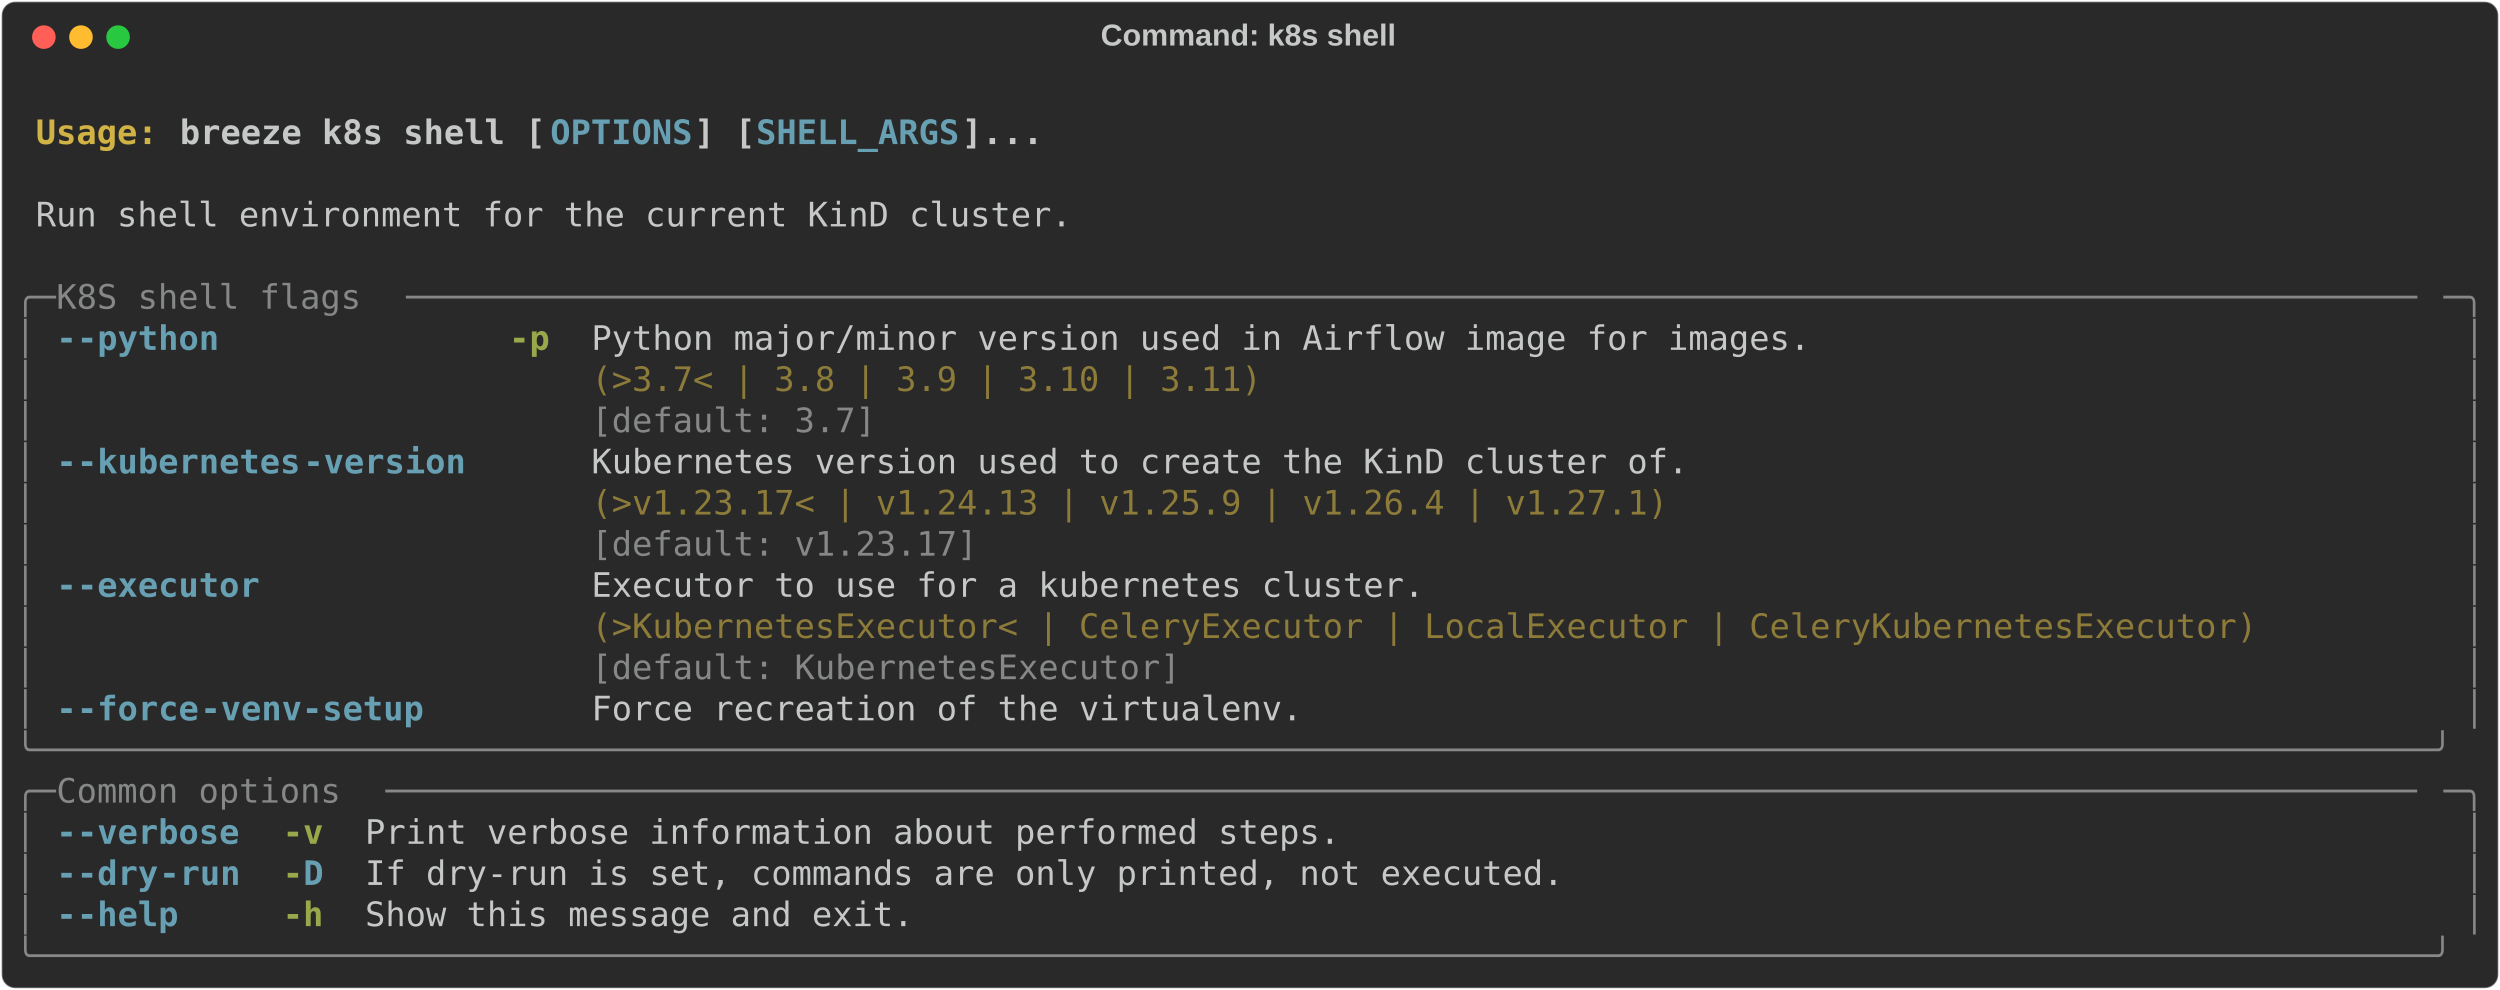
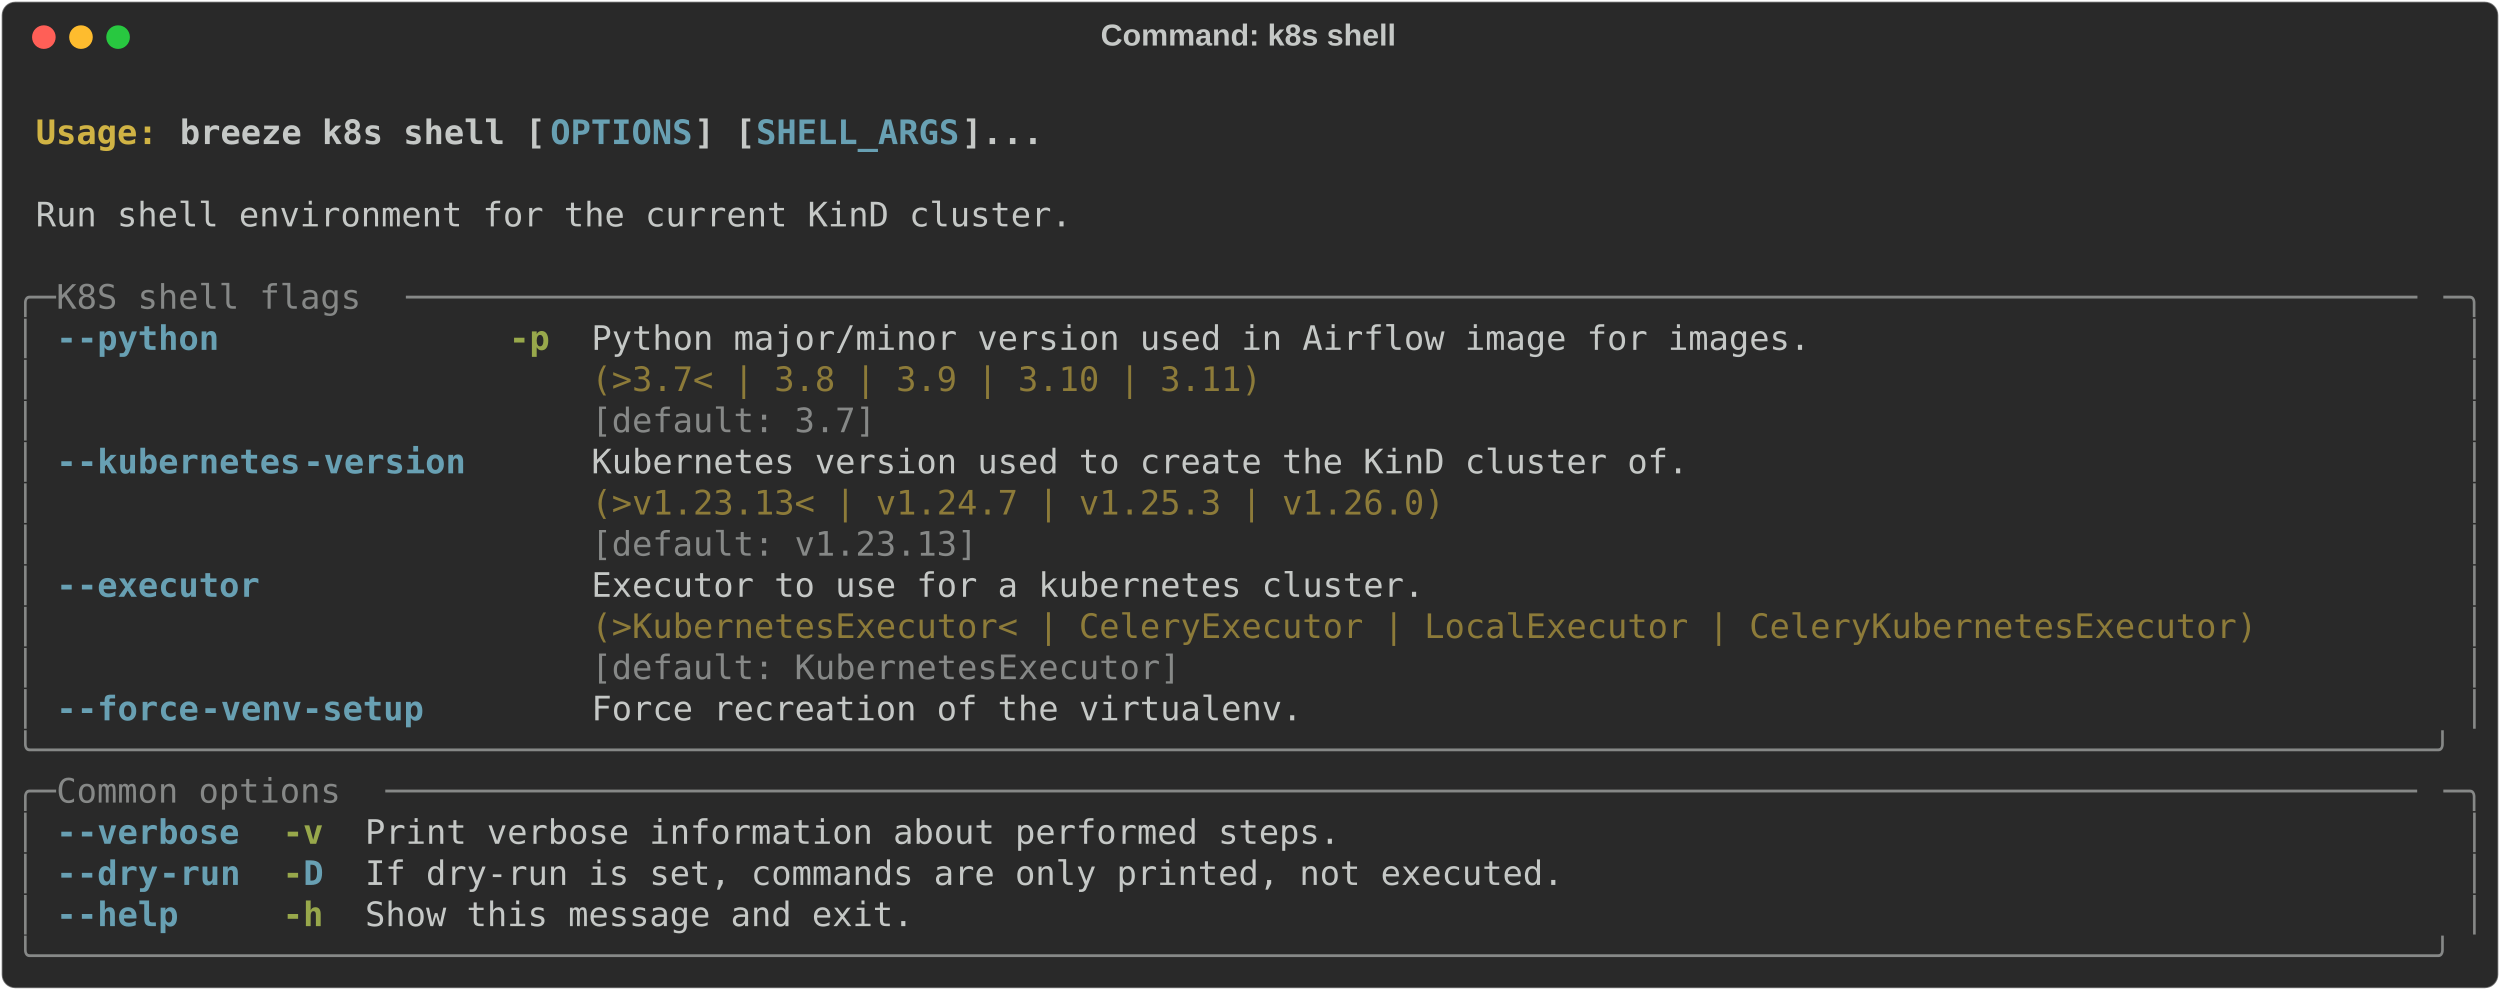
<svg xmlns="http://www.w3.org/2000/svg" class="rich-terminal" viewBox="0 0 1482 586.8">
  <style>

    @font-face {
        font-family: "Fira Code";
        src: local("FiraCode-Regular"),
                url("https://cdnjs.cloudflare.com/ajax/libs/firacode/6.2.0/woff2/FiraCode-Regular.woff2") format("woff2"),
                url("https://cdnjs.cloudflare.com/ajax/libs/firacode/6.2.0/woff/FiraCode-Regular.woff") format("woff");
        font-style: normal;
        font-weight: 400;
    }
    @font-face {
        font-family: "Fira Code";
        src: local("FiraCode-Bold"),
                url("https://cdnjs.cloudflare.com/ajax/libs/firacode/6.2.0/woff2/FiraCode-Bold.woff2") format("woff2"),
                url("https://cdnjs.cloudflare.com/ajax/libs/firacode/6.2.0/woff/FiraCode-Bold.woff") format("woff");
        font-style: bold;
        font-weight: 700;
    }

    .breeze-k8s-shell-matrix {
        font-family: Fira Code, monospace;
        font-size: 20px;
        line-height: 24.4px;
        font-variant-east-asian: full-width;
    }

    .breeze-k8s-shell-title {
        font-size: 18px;
        font-weight: bold;
        font-family: arial;
    }

    .breeze-k8s-shell-r1 { fill: #c5c8c6;font-weight: bold }
.breeze-k8s-shell-r2 { fill: #c5c8c6 }
.breeze-k8s-shell-r3 { fill: #d0b344;font-weight: bold }
.breeze-k8s-shell-r4 { fill: #68a0b3;font-weight: bold }
.breeze-k8s-shell-r5 { fill: #868887 }
.breeze-k8s-shell-r6 { fill: #98a84b;font-weight: bold }
.breeze-k8s-shell-r7 { fill: #8d7b39 }
    </style>
  <defs>
    <clipPath id="breeze-k8s-shell-clip-terminal">
      <rect x="0" y="0" width="1463.0" height="535.8" />
    </clipPath>
    <clipPath id="breeze-k8s-shell-line-0">
      <rect x="0" y="1.5" width="1464" height="24.65" />
    </clipPath>
    <clipPath id="breeze-k8s-shell-line-1">
      <rect x="0" y="25.9" width="1464" height="24.65" />
    </clipPath>
    <clipPath id="breeze-k8s-shell-line-2">
      <rect x="0" y="50.3" width="1464" height="24.65" />
    </clipPath>
    <clipPath id="breeze-k8s-shell-line-3">
      <rect x="0" y="74.7" width="1464" height="24.65" />
    </clipPath>
    <clipPath id="breeze-k8s-shell-line-4">
      <rect x="0" y="99.1" width="1464" height="24.65" />
    </clipPath>
    <clipPath id="breeze-k8s-shell-line-5">
      <rect x="0" y="123.5" width="1464" height="24.65" />
    </clipPath>
    <clipPath id="breeze-k8s-shell-line-6">
      <rect x="0" y="147.9" width="1464" height="24.65" />
    </clipPath>
    <clipPath id="breeze-k8s-shell-line-7">
      <rect x="0" y="172.3" width="1464" height="24.65" />
    </clipPath>
    <clipPath id="breeze-k8s-shell-line-8">
      <rect x="0" y="196.7" width="1464" height="24.65" />
    </clipPath>
    <clipPath id="breeze-k8s-shell-line-9">
      <rect x="0" y="221.1" width="1464" height="24.65" />
    </clipPath>
    <clipPath id="breeze-k8s-shell-line-10">
      <rect x="0" y="245.5" width="1464" height="24.65" />
    </clipPath>
    <clipPath id="breeze-k8s-shell-line-11">
      <rect x="0" y="269.9" width="1464" height="24.65" />
    </clipPath>
    <clipPath id="breeze-k8s-shell-line-12">
      <rect x="0" y="294.3" width="1464" height="24.65" />
    </clipPath>
    <clipPath id="breeze-k8s-shell-line-13">
      <rect x="0" y="318.7" width="1464" height="24.65" />
    </clipPath>
    <clipPath id="breeze-k8s-shell-line-14">
      <rect x="0" y="343.1" width="1464" height="24.65" />
    </clipPath>
    <clipPath id="breeze-k8s-shell-line-15">
      <rect x="0" y="367.5" width="1464" height="24.65" />
    </clipPath>
    <clipPath id="breeze-k8s-shell-line-16">
      <rect x="0" y="391.9" width="1464" height="24.65" />
    </clipPath>
    <clipPath id="breeze-k8s-shell-line-17">
      <rect x="0" y="416.3" width="1464" height="24.65" />
    </clipPath>
    <clipPath id="breeze-k8s-shell-line-18">
      <rect x="0" y="440.7" width="1464" height="24.65" />
    </clipPath>
    <clipPath id="breeze-k8s-shell-line-19">
      <rect x="0" y="465.1" width="1464" height="24.65" />
    </clipPath>
    <clipPath id="breeze-k8s-shell-line-20">
      <rect x="0" y="489.5" width="1464" height="24.65" />
    </clipPath>
  </defs>
  <rect fill="#292929" stroke="rgba(255,255,255,0.35)" stroke-width="1" x="1" y="1" width="1480" height="584.8" rx="8" />
  <text class="breeze-k8s-shell-title" fill="#c5c8c6" text-anchor="middle" x="740" y="27">Command: k8s shell</text>
  <g transform="translate(26,22)">
    <circle cx="0" cy="0" r="7" fill="#ff5f57" />
    <circle cx="22" cy="0" r="7" fill="#febc2e" />
    <circle cx="44" cy="0" r="7" fill="#28c840" />
  </g>
  <g transform="translate(9, 41)" clip-path="url(#breeze-k8s-shell-clip-terminal)">
    <g class="breeze-k8s-shell-matrix">
      <text class="breeze-k8s-shell-r2" x="1464" y="20" textLength="12.2" clip-path="url(#breeze-k8s-shell-line-0)">
</text>
      <text class="breeze-k8s-shell-r3" x="12.2" y="44.4" textLength="85.4" clip-path="url(#breeze-k8s-shell-line-1)">Usage: </text>
      <text class="breeze-k8s-shell-r1" x="97.6" y="44.4" textLength="219.6" clip-path="url(#breeze-k8s-shell-line-1)">breeze k8s shell [</text>
      <text class="breeze-k8s-shell-r4" x="317.2" y="44.4" textLength="85.4" clip-path="url(#breeze-k8s-shell-line-1)">OPTIONS</text>
      <text class="breeze-k8s-shell-r1" x="402.6" y="44.4" textLength="36.6" clip-path="url(#breeze-k8s-shell-line-1)">] [</text>
      <text class="breeze-k8s-shell-r4" x="439.2" y="44.4" textLength="122" clip-path="url(#breeze-k8s-shell-line-1)">SHELL_ARGS</text>
      <text class="breeze-k8s-shell-r1" x="561.2" y="44.4" textLength="48.8" clip-path="url(#breeze-k8s-shell-line-1)">]...</text>
      <text class="breeze-k8s-shell-r2" x="1464" y="44.4" textLength="12.2" clip-path="url(#breeze-k8s-shell-line-1)">
</text>
      <text class="breeze-k8s-shell-r2" x="1464" y="68.8" textLength="12.2" clip-path="url(#breeze-k8s-shell-line-2)">
</text>
      <text class="breeze-k8s-shell-r2" x="12.2" y="93.2" textLength="622.2" clip-path="url(#breeze-k8s-shell-line-3)">Run shell environment for the current KinD cluster.</text>
      <text class="breeze-k8s-shell-r2" x="1464" y="93.2" textLength="12.2" clip-path="url(#breeze-k8s-shell-line-3)">
</text>
      <text class="breeze-k8s-shell-r2" x="1464" y="117.6" textLength="12.2" clip-path="url(#breeze-k8s-shell-line-4)">
</text>
      <text class="breeze-k8s-shell-r5" x="0" y="142" textLength="24.4" clip-path="url(#breeze-k8s-shell-line-5)">╭─</text>
      <text class="breeze-k8s-shell-r5" x="24.4" y="142" textLength="207.4" clip-path="url(#breeze-k8s-shell-line-5)"> K8S shell flags </text>
      <text class="breeze-k8s-shell-r5" x="231.8" y="142" textLength="1207.8" clip-path="url(#breeze-k8s-shell-line-5)">───────────────────────────────────────────────────────────────────────────────────────────────────</text>
      <text class="breeze-k8s-shell-r5" x="1439.6" y="142" textLength="24.4" clip-path="url(#breeze-k8s-shell-line-5)">─╮</text>
      <text class="breeze-k8s-shell-r2" x="1464" y="142" textLength="12.2" clip-path="url(#breeze-k8s-shell-line-5)">
</text>
      <text class="breeze-k8s-shell-r5" x="0" y="166.4" textLength="12.2" clip-path="url(#breeze-k8s-shell-line-6)">│</text>
      <text class="breeze-k8s-shell-r4" x="24.4" y="166.4" textLength="12.2" clip-path="url(#breeze-k8s-shell-line-6)">-</text>
      <text class="breeze-k8s-shell-r4" x="36.6" y="166.4" textLength="85.4" clip-path="url(#breeze-k8s-shell-line-6)">-python</text>
      <text class="breeze-k8s-shell-r6" x="292.8" y="166.4" textLength="24.4" clip-path="url(#breeze-k8s-shell-line-6)">-p</text>
      <text class="breeze-k8s-shell-r2" x="341.6" y="166.4" textLength="732" clip-path="url(#breeze-k8s-shell-line-6)">Python major/minor version used in Airflow image for images.</text>
      <text class="breeze-k8s-shell-r5" x="1451.8" y="166.4" textLength="12.2" clip-path="url(#breeze-k8s-shell-line-6)">│</text>
      <text class="breeze-k8s-shell-r2" x="1464" y="166.4" textLength="12.2" clip-path="url(#breeze-k8s-shell-line-6)">
</text>
      <text class="breeze-k8s-shell-r5" x="0" y="190.8" textLength="12.2" clip-path="url(#breeze-k8s-shell-line-7)">│</text>
      <text class="breeze-k8s-shell-r7" x="341.6" y="190.8" textLength="732" clip-path="url(#breeze-k8s-shell-line-7)">(&gt;3.7&lt; | 3.8 | 3.9 | 3.10 | 3.11)                           </text>
      <text class="breeze-k8s-shell-r5" x="1451.8" y="190.8" textLength="12.2" clip-path="url(#breeze-k8s-shell-line-7)">│</text>
      <text class="breeze-k8s-shell-r2" x="1464" y="190.8" textLength="12.2" clip-path="url(#breeze-k8s-shell-line-7)">
</text>
      <text class="breeze-k8s-shell-r5" x="0" y="215.2" textLength="12.2" clip-path="url(#breeze-k8s-shell-line-8)">│</text>
      <text class="breeze-k8s-shell-r5" x="341.6" y="215.2" textLength="732" clip-path="url(#breeze-k8s-shell-line-8)">[default: 3.7]                                              </text>
      <text class="breeze-k8s-shell-r5" x="1451.8" y="215.2" textLength="12.2" clip-path="url(#breeze-k8s-shell-line-8)">│</text>
      <text class="breeze-k8s-shell-r2" x="1464" y="215.2" textLength="12.2" clip-path="url(#breeze-k8s-shell-line-8)">
</text>
      <text class="breeze-k8s-shell-r5" x="0" y="239.6" textLength="12.2" clip-path="url(#breeze-k8s-shell-line-9)">│</text>
      <text class="breeze-k8s-shell-r4" x="24.4" y="239.6" textLength="12.2" clip-path="url(#breeze-k8s-shell-line-9)">-</text>
      <text class="breeze-k8s-shell-r4" x="36.6" y="239.6" textLength="134.2" clip-path="url(#breeze-k8s-shell-line-9)">-kubernetes</text>
      <text class="breeze-k8s-shell-r4" x="170.8" y="239.6" textLength="97.6" clip-path="url(#breeze-k8s-shell-line-9)">-version</text>
      <text class="breeze-k8s-shell-r2" x="341.6" y="239.6" textLength="658.8" clip-path="url(#breeze-k8s-shell-line-9)">Kubernetes version used to create the KinD cluster of.</text>
      <text class="breeze-k8s-shell-r5" x="1451.8" y="239.6" textLength="12.2" clip-path="url(#breeze-k8s-shell-line-9)">│</text>
      <text class="breeze-k8s-shell-r2" x="1464" y="239.6" textLength="12.2" clip-path="url(#breeze-k8s-shell-line-9)">
</text>
      <text class="breeze-k8s-shell-r5" x="0" y="264" textLength="12.2" clip-path="url(#breeze-k8s-shell-line-10)">│</text>
-       <text class="breeze-k8s-shell-r7" x="341.6" y="264" textLength="658.8" clip-path="url(#breeze-k8s-shell-line-10)">(&gt;v1.23.17&lt; | v1.24.13 | v1.25.9 | v1.26.4 | v1.27.1) </text>
+       <text class="breeze-k8s-shell-r7" x="341.6" y="264" textLength="658.8" clip-path="url(#breeze-k8s-shell-line-10)">(&gt;v1.23.13&lt; | v1.24.7 | v1.25.3 | v1.26.0)            </text>
      <text class="breeze-k8s-shell-r5" x="1451.8" y="264" textLength="12.2" clip-path="url(#breeze-k8s-shell-line-10)">│</text>
      <text class="breeze-k8s-shell-r2" x="1464" y="264" textLength="12.2" clip-path="url(#breeze-k8s-shell-line-10)">
</text>
      <text class="breeze-k8s-shell-r5" x="0" y="288.4" textLength="12.2" clip-path="url(#breeze-k8s-shell-line-11)">│</text>
-       <text class="breeze-k8s-shell-r5" x="341.6" y="288.4" textLength="658.8" clip-path="url(#breeze-k8s-shell-line-11)">[default: v1.23.17]                                   </text>
+       <text class="breeze-k8s-shell-r5" x="341.6" y="288.4" textLength="658.8" clip-path="url(#breeze-k8s-shell-line-11)">[default: v1.23.13]                                   </text>
      <text class="breeze-k8s-shell-r5" x="1451.8" y="288.4" textLength="12.2" clip-path="url(#breeze-k8s-shell-line-11)">│</text>
      <text class="breeze-k8s-shell-r2" x="1464" y="288.4" textLength="12.2" clip-path="url(#breeze-k8s-shell-line-11)">
</text>
      <text class="breeze-k8s-shell-r5" x="0" y="312.8" textLength="12.2" clip-path="url(#breeze-k8s-shell-line-12)">│</text>
      <text class="breeze-k8s-shell-r4" x="24.4" y="312.8" textLength="12.2" clip-path="url(#breeze-k8s-shell-line-12)">-</text>
      <text class="breeze-k8s-shell-r4" x="36.6" y="312.8" textLength="109.8" clip-path="url(#breeze-k8s-shell-line-12)">-executor</text>
      <text class="breeze-k8s-shell-r2" x="341.6" y="312.8" textLength="1000.4" clip-path="url(#breeze-k8s-shell-line-12)">Executor to use for a kubernetes cluster.                                         </text>
      <text class="breeze-k8s-shell-r5" x="1451.8" y="312.8" textLength="12.2" clip-path="url(#breeze-k8s-shell-line-12)">│</text>
      <text class="breeze-k8s-shell-r2" x="1464" y="312.8" textLength="12.2" clip-path="url(#breeze-k8s-shell-line-12)">
</text>
      <text class="breeze-k8s-shell-r5" x="0" y="337.2" textLength="12.2" clip-path="url(#breeze-k8s-shell-line-13)">│</text>
      <text class="breeze-k8s-shell-r7" x="341.6" y="337.2" textLength="1000.4" clip-path="url(#breeze-k8s-shell-line-13)">(&gt;KubernetesExecutor&lt; | CeleryExecutor | LocalExecutor | CeleryKubernetesExecutor)</text>
      <text class="breeze-k8s-shell-r5" x="1451.8" y="337.2" textLength="12.2" clip-path="url(#breeze-k8s-shell-line-13)">│</text>
      <text class="breeze-k8s-shell-r2" x="1464" y="337.2" textLength="12.2" clip-path="url(#breeze-k8s-shell-line-13)">
</text>
      <text class="breeze-k8s-shell-r5" x="0" y="361.6" textLength="12.2" clip-path="url(#breeze-k8s-shell-line-14)">│</text>
      <text class="breeze-k8s-shell-r5" x="341.6" y="361.6" textLength="1000.4" clip-path="url(#breeze-k8s-shell-line-14)">[default: KubernetesExecutor]                                                     </text>
      <text class="breeze-k8s-shell-r5" x="1451.8" y="361.6" textLength="12.2" clip-path="url(#breeze-k8s-shell-line-14)">│</text>
      <text class="breeze-k8s-shell-r2" x="1464" y="361.6" textLength="12.2" clip-path="url(#breeze-k8s-shell-line-14)">
</text>
      <text class="breeze-k8s-shell-r5" x="0" y="386" textLength="12.2" clip-path="url(#breeze-k8s-shell-line-15)">│</text>
      <text class="breeze-k8s-shell-r4" x="24.4" y="386" textLength="12.2" clip-path="url(#breeze-k8s-shell-line-15)">-</text>
      <text class="breeze-k8s-shell-r4" x="36.6" y="386" textLength="73.2" clip-path="url(#breeze-k8s-shell-line-15)">-force</text>
      <text class="breeze-k8s-shell-r4" x="109.8" y="386" textLength="134.2" clip-path="url(#breeze-k8s-shell-line-15)">-venv-setup</text>
      <text class="breeze-k8s-shell-r2" x="341.6" y="386" textLength="427" clip-path="url(#breeze-k8s-shell-line-15)">Force recreation of the virtualenv.</text>
      <text class="breeze-k8s-shell-r5" x="1451.8" y="386" textLength="12.2" clip-path="url(#breeze-k8s-shell-line-15)">│</text>
      <text class="breeze-k8s-shell-r2" x="1464" y="386" textLength="12.2" clip-path="url(#breeze-k8s-shell-line-15)">
</text>
      <text class="breeze-k8s-shell-r5" x="0" y="410.4" textLength="1464" clip-path="url(#breeze-k8s-shell-line-16)">╰──────────────────────────────────────────────────────────────────────────────────────────────────────────────────────╯</text>
      <text class="breeze-k8s-shell-r2" x="1464" y="410.4" textLength="12.2" clip-path="url(#breeze-k8s-shell-line-16)">
</text>
      <text class="breeze-k8s-shell-r5" x="0" y="434.8" textLength="24.4" clip-path="url(#breeze-k8s-shell-line-17)">╭─</text>
      <text class="breeze-k8s-shell-r5" x="24.4" y="434.8" textLength="195.2" clip-path="url(#breeze-k8s-shell-line-17)"> Common options </text>
      <text class="breeze-k8s-shell-r5" x="219.6" y="434.8" textLength="1220" clip-path="url(#breeze-k8s-shell-line-17)">────────────────────────────────────────────────────────────────────────────────────────────────────</text>
      <text class="breeze-k8s-shell-r5" x="1439.6" y="434.8" textLength="24.4" clip-path="url(#breeze-k8s-shell-line-17)">─╮</text>
      <text class="breeze-k8s-shell-r2" x="1464" y="434.8" textLength="12.2" clip-path="url(#breeze-k8s-shell-line-17)">
</text>
      <text class="breeze-k8s-shell-r5" x="0" y="459.2" textLength="12.2" clip-path="url(#breeze-k8s-shell-line-18)">│</text>
      <text class="breeze-k8s-shell-r4" x="24.4" y="459.2" textLength="12.2" clip-path="url(#breeze-k8s-shell-line-18)">-</text>
      <text class="breeze-k8s-shell-r4" x="36.6" y="459.2" textLength="97.6" clip-path="url(#breeze-k8s-shell-line-18)">-verbose</text>
      <text class="breeze-k8s-shell-r6" x="158.6" y="459.2" textLength="24.4" clip-path="url(#breeze-k8s-shell-line-18)">-v</text>
      <text class="breeze-k8s-shell-r2" x="207.4" y="459.2" textLength="585.6" clip-path="url(#breeze-k8s-shell-line-18)">Print verbose information about performed steps.</text>
      <text class="breeze-k8s-shell-r5" x="1451.8" y="459.2" textLength="12.2" clip-path="url(#breeze-k8s-shell-line-18)">│</text>
      <text class="breeze-k8s-shell-r2" x="1464" y="459.2" textLength="12.2" clip-path="url(#breeze-k8s-shell-line-18)">
</text>
      <text class="breeze-k8s-shell-r5" x="0" y="483.6" textLength="12.2" clip-path="url(#breeze-k8s-shell-line-19)">│</text>
      <text class="breeze-k8s-shell-r4" x="24.4" y="483.6" textLength="12.2" clip-path="url(#breeze-k8s-shell-line-19)">-</text>
      <text class="breeze-k8s-shell-r4" x="36.6" y="483.6" textLength="48.8" clip-path="url(#breeze-k8s-shell-line-19)">-dry</text>
      <text class="breeze-k8s-shell-r4" x="85.4" y="483.6" textLength="48.8" clip-path="url(#breeze-k8s-shell-line-19)">-run</text>
      <text class="breeze-k8s-shell-r6" x="158.6" y="483.6" textLength="12.2" clip-path="url(#breeze-k8s-shell-line-19)">-</text>
      <text class="breeze-k8s-shell-r4" x="170.8" y="483.6" textLength="12.2" clip-path="url(#breeze-k8s-shell-line-19)">D</text>
      <text class="breeze-k8s-shell-r2" x="207.4" y="483.6" textLength="719.8" clip-path="url(#breeze-k8s-shell-line-19)">If dry-run is set, commands are only printed, not executed.</text>
      <text class="breeze-k8s-shell-r5" x="1451.8" y="483.6" textLength="12.2" clip-path="url(#breeze-k8s-shell-line-19)">│</text>
      <text class="breeze-k8s-shell-r2" x="1464" y="483.6" textLength="12.2" clip-path="url(#breeze-k8s-shell-line-19)">
</text>
      <text class="breeze-k8s-shell-r5" x="0" y="508" textLength="12.2" clip-path="url(#breeze-k8s-shell-line-20)">│</text>
      <text class="breeze-k8s-shell-r4" x="24.4" y="508" textLength="12.2" clip-path="url(#breeze-k8s-shell-line-20)">-</text>
      <text class="breeze-k8s-shell-r4" x="36.6" y="508" textLength="61" clip-path="url(#breeze-k8s-shell-line-20)">-help</text>
      <text class="breeze-k8s-shell-r6" x="158.6" y="508" textLength="24.4" clip-path="url(#breeze-k8s-shell-line-20)">-h</text>
      <text class="breeze-k8s-shell-r2" x="207.4" y="508" textLength="329.4" clip-path="url(#breeze-k8s-shell-line-20)">Show this message and exit.</text>
      <text class="breeze-k8s-shell-r5" x="1451.8" y="508" textLength="12.2" clip-path="url(#breeze-k8s-shell-line-20)">│</text>
      <text class="breeze-k8s-shell-r2" x="1464" y="508" textLength="12.2" clip-path="url(#breeze-k8s-shell-line-20)">
</text>
      <text class="breeze-k8s-shell-r5" x="0" y="532.4" textLength="1464" clip-path="url(#breeze-k8s-shell-line-21)">╰──────────────────────────────────────────────────────────────────────────────────────────────────────────────────────╯</text>
      <text class="breeze-k8s-shell-r2" x="1464" y="532.4" textLength="12.2" clip-path="url(#breeze-k8s-shell-line-21)">
</text>
    </g>
  </g>
</svg>
